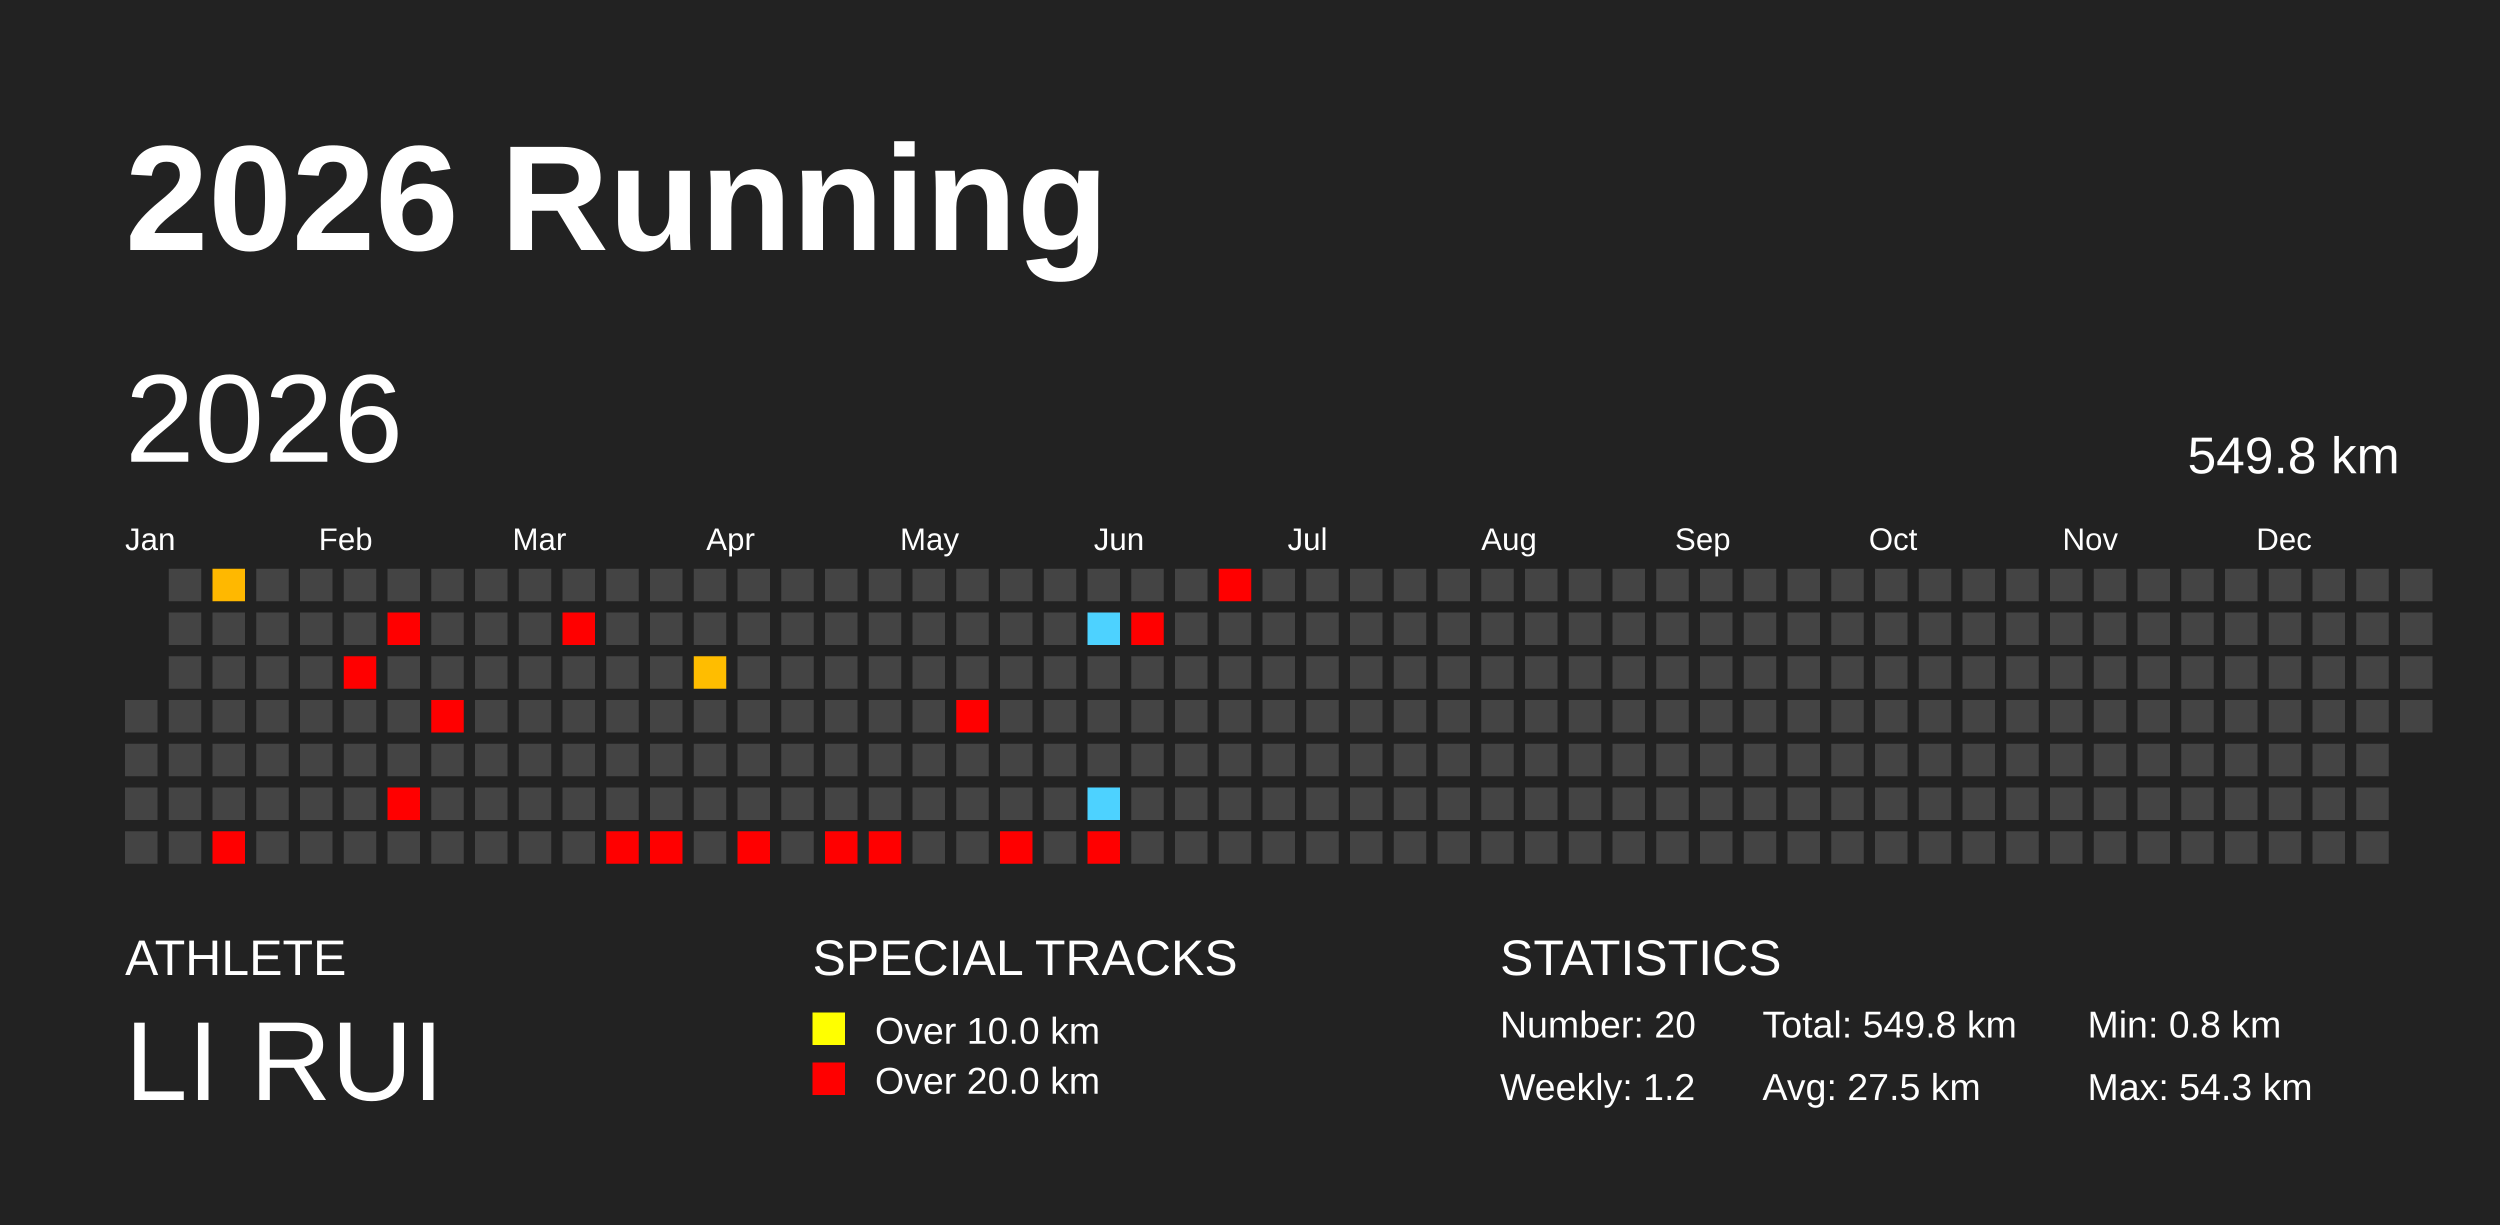
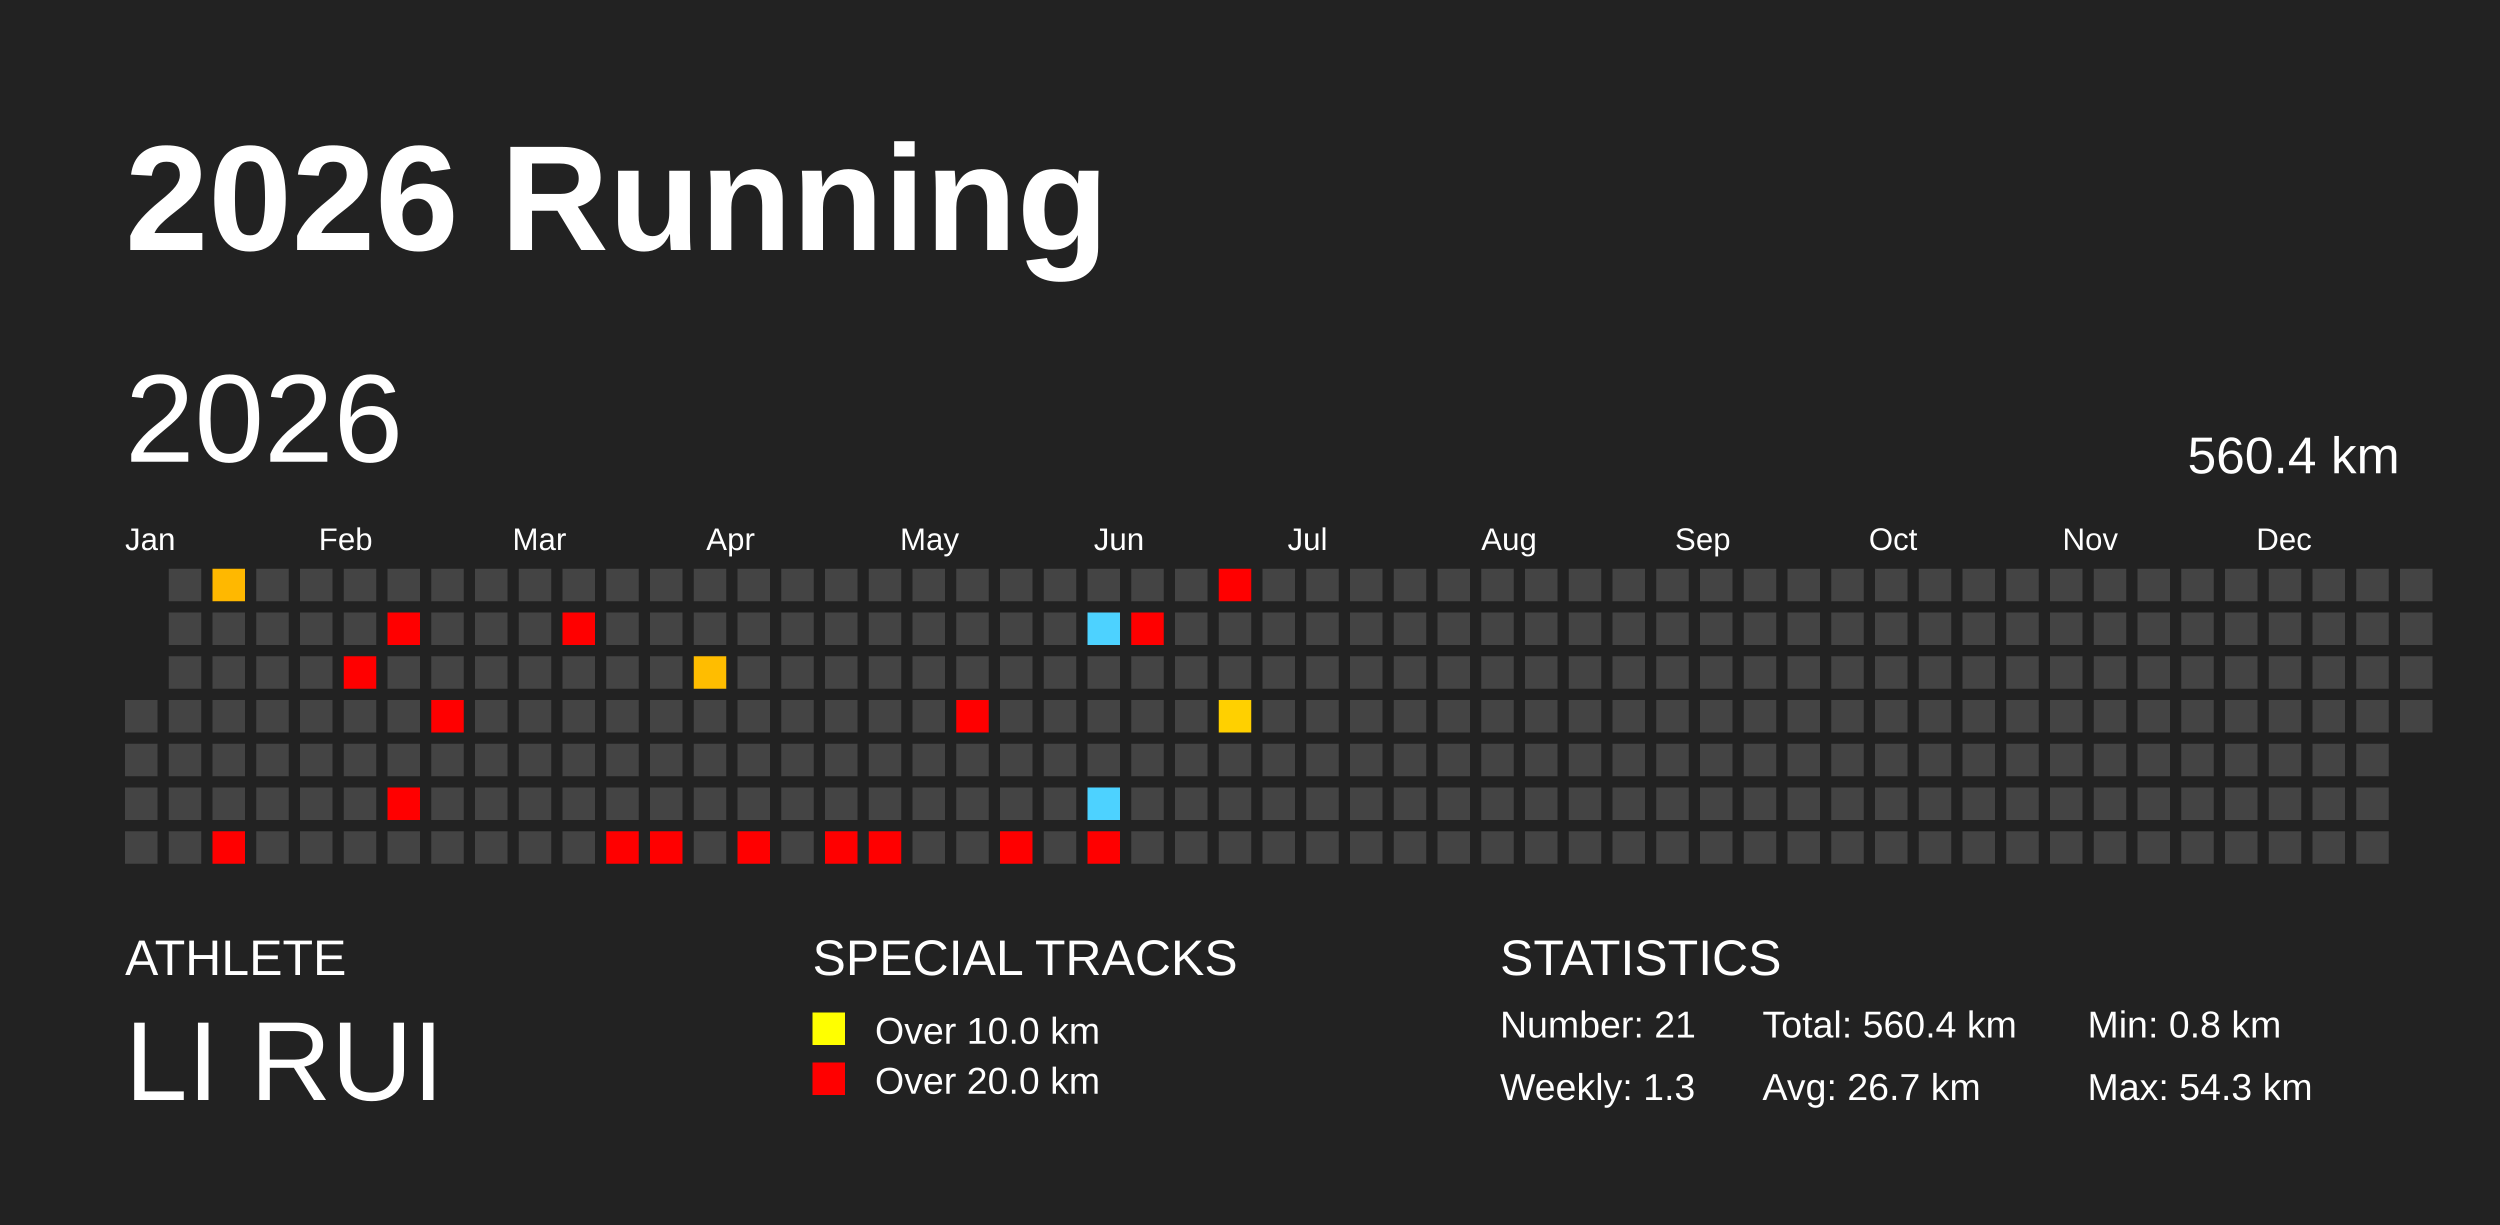
<svg xmlns="http://www.w3.org/2000/svg" baseProfile="full" height="98mm" version="1.1" viewBox="0,0,200,98" width="200mm">
  <defs />
  <rect fill="#222222" height="98" width="200" x="0" y="0" />
  <text fill="#FFFFFF" style="font-size:12px; font-family:Arial; font-weight:bold;" x="10" y="20">2026 Running</text>
  <text fill="#FFFFFF" style="font-size:4px; font-family:Arial" x="10" y="78">ATHLETE</text>
  <text fill="#FFFFFF" style="font-size:9px; font-family:Arial" x="10" y="88">LI RUI</text>
  <text fill="#FFFFFF" style="font-size:4px; font-family:Arial" x="65" y="78">SPECIAL TRACKS</text>
  <rect fill="yellow" height="2.6" width="2.6" x="65" y="81" />
  <text fill="#FFFFFF" style="font-size:3px; font-family:Arial" x="70" y="83.5">Over 10.0 km</text>
  <rect fill="red" height="2.6" width="2.6" x="65" y="85" />
  <text fill="#FFFFFF" style="font-size:3px; font-family:Arial" x="70" y="87.5">Over 20.0 km</text>
  <text fill="#FFFFFF" style="font-size:4px; font-family:Arial" x="120" y="78">STATISTICS</text>
-   <text fill="#FFFFFF" style="font-size:3px; font-family:Arial" x="120" y="83">Number: 20</text>
-   <text fill="#FFFFFF" style="font-size:3px; font-family:Arial" x="120" y="88">Weekly: 1.2</text>
-   <text fill="#FFFFFF" style="font-size:3px; font-family:Arial" x="141" y="83">Total: 549.8 km</text>
-   <text fill="#FFFFFF" style="font-size:3px; font-family:Arial" x="141" y="88">Avg: 27.5 km</text>
+   <text fill="#FFFFFF" style="font-size:3px; font-family:Arial" x="120" y="83">Number: 21</text>
+   <text fill="#FFFFFF" style="font-size:3px; font-family:Arial" x="120" y="88">Weekly: 1.3</text>
+   <text fill="#FFFFFF" style="font-size:3px; font-family:Arial" x="141" y="83">Total: 560.4 km</text>
+   <text fill="#FFFFFF" style="font-size:3px; font-family:Arial" x="141" y="88">Avg: 26.7 km</text>
  <text fill="#FFFFFF" style="font-size:3px; font-family:Arial" x="167" y="83">Min: 0.8 km</text>
  <text fill="#FFFFFF" style="font-size:3px; font-family:Arial" x="167" y="88">Max: 54.3 km</text>
  <text dominant-baseline="hanging" fill="#FFFFFF" style="font-size:10.0px; font-family:Arial;" x="10" y="30">2026</text>
-   <text dominant-baseline="hanging" fill="#FFFFFF" style="font-size:4.125px; font-family:Arial;" x="175" y="35">549.8 km</text>
+   <text dominant-baseline="hanging" fill="#FFFFFF" style="font-size:4.125px; font-family:Arial;" x="175" y="35">560.4 km</text>
  <text fill="#FFFFFF" style="font-size:2.5px; font-family:Arial" x="10.0" y="44">Jan</text>
  <text fill="#FFFFFF" style="font-size:2.5px; font-family:Arial" x="25.5" y="44">Feb</text>
  <text fill="#FFFFFF" style="font-size:2.5px; font-family:Arial" x="41.0" y="44">Mar</text>
  <text fill="#FFFFFF" style="font-size:2.5px; font-family:Arial" x="56.5" y="44">Apr</text>
  <text fill="#FFFFFF" style="font-size:2.5px; font-family:Arial" x="72.0" y="44">May</text>
  <text fill="#FFFFFF" style="font-size:2.5px; font-family:Arial" x="87.5" y="44">Jun</text>
  <text fill="#FFFFFF" style="font-size:2.5px; font-family:Arial" x="103.0" y="44">Jul</text>
  <text fill="#FFFFFF" style="font-size:2.5px; font-family:Arial" x="118.5" y="44">Aug</text>
  <text fill="#FFFFFF" style="font-size:2.5px; font-family:Arial" x="134.0" y="44">Sep</text>
  <text fill="#FFFFFF" style="font-size:2.5px; font-family:Arial" x="149.5" y="44">Oct</text>
  <text fill="#FFFFFF" style="font-size:2.5px; font-family:Arial" x="165.0" y="44">Nov</text>
  <text fill="#FFFFFF" style="font-size:2.5px; font-family:Arial" x="180.5" y="44">Dec</text>
  <rect fill="#444444" height="2.6" width="2.6" x="10.0" y="56.0" />
  <rect fill="#444444" height="2.6" width="2.6" x="10.0" y="59.5" />
  <rect fill="#444444" height="2.6" width="2.6" x="10.0" y="63.0" />
  <rect fill="#444444" height="2.6" width="2.6" x="10.0" y="66.5" />
  <rect fill="#444444" height="2.6" width="2.6" x="13.5" y="45.5" />
  <rect fill="#444444" height="2.6" width="2.6" x="13.5" y="49.0" />
  <rect fill="#444444" height="2.6" width="2.6" x="13.5" y="52.5" />
  <rect fill="#444444" height="2.6" width="2.6" x="13.5" y="56.0" />
  <rect fill="#444444" height="2.6" width="2.6" x="13.5" y="59.5" />
  <rect fill="#444444" height="2.6" width="2.6" x="13.5" y="63.0" />
  <rect fill="#444444" height="2.6" width="2.6" x="13.5" y="66.5" />
  <rect fill="#ffb800" height="2.6" width="2.6" x="17.0" y="45.5" />
  <rect fill="#444444" height="2.6" width="2.6" x="17.0" y="49.0" />
  <rect fill="#444444" height="2.6" width="2.6" x="17.0" y="52.5" />
  <rect fill="#444444" height="2.6" width="2.6" x="17.0" y="56.0" />
  <rect fill="#444444" height="2.6" width="2.6" x="17.0" y="59.5" />
  <rect fill="#444444" height="2.6" width="2.6" x="17.0" y="63.0" />
  <rect fill="red" height="2.6" width="2.6" x="17.0" y="66.5" />
  <rect fill="#444444" height="2.6" width="2.6" x="20.5" y="45.5" />
  <rect fill="#444444" height="2.6" width="2.6" x="20.5" y="49.0" />
  <rect fill="#444444" height="2.6" width="2.6" x="20.5" y="52.5" />
  <rect fill="#444444" height="2.6" width="2.6" x="20.5" y="56.0" />
  <rect fill="#444444" height="2.6" width="2.6" x="20.5" y="59.5" />
  <rect fill="#444444" height="2.6" width="2.6" x="20.5" y="63.0" />
  <rect fill="#444444" height="2.6" width="2.6" x="20.5" y="66.5" />
  <rect fill="#444444" height="2.6" width="2.6" x="24.0" y="45.5" />
  <rect fill="#444444" height="2.6" width="2.6" x="24.0" y="49.0" />
  <rect fill="#444444" height="2.6" width="2.6" x="24.0" y="52.5" />
  <rect fill="#444444" height="2.6" width="2.6" x="24.0" y="56.0" />
  <rect fill="#444444" height="2.6" width="2.6" x="24.0" y="59.5" />
  <rect fill="#444444" height="2.6" width="2.6" x="24.0" y="63.0" />
  <rect fill="#444444" height="2.6" width="2.6" x="24.0" y="66.5" />
  <rect fill="#444444" height="2.6" width="2.6" x="27.5" y="45.5" />
  <rect fill="#444444" height="2.6" width="2.6" x="27.5" y="49.0" />
  <rect fill="red" height="2.6" width="2.6" x="27.5" y="52.5" />
  <rect fill="#444444" height="2.6" width="2.6" x="27.5" y="56.0" />
  <rect fill="#444444" height="2.6" width="2.6" x="27.5" y="59.5" />
  <rect fill="#444444" height="2.6" width="2.6" x="27.5" y="63.0" />
  <rect fill="#444444" height="2.6" width="2.6" x="27.5" y="66.5" />
  <rect fill="#444444" height="2.6" width="2.6" x="31.0" y="45.5" />
  <rect fill="red" height="2.6" width="2.6" x="31.0" y="49.0" />
  <rect fill="#444444" height="2.6" width="2.6" x="31.0" y="52.5" />
  <rect fill="#444444" height="2.6" width="2.6" x="31.0" y="56.0" />
  <rect fill="#444444" height="2.6" width="2.6" x="31.0" y="59.5" />
  <rect fill="red" height="2.6" width="2.6" x="31.0" y="63.0" />
  <rect fill="#444444" height="2.6" width="2.6" x="31.0" y="66.5" />
  <rect fill="#444444" height="2.6" width="2.6" x="34.5" y="45.5" />
  <rect fill="#444444" height="2.6" width="2.6" x="34.5" y="49.0" />
  <rect fill="#444444" height="2.6" width="2.6" x="34.5" y="52.5" />
  <rect fill="red" height="2.6" width="2.6" x="34.5" y="56.0" />
  <rect fill="#444444" height="2.6" width="2.6" x="34.5" y="59.5" />
  <rect fill="#444444" height="2.6" width="2.6" x="34.5" y="63.0" />
  <rect fill="#444444" height="2.6" width="2.6" x="34.5" y="66.5" />
  <rect fill="#444444" height="2.6" width="2.6" x="38.0" y="45.5" />
  <rect fill="#444444" height="2.6" width="2.6" x="38.0" y="49.0" />
  <rect fill="#444444" height="2.6" width="2.6" x="38.0" y="52.5" />
  <rect fill="#444444" height="2.6" width="2.6" x="38.0" y="56.0" />
  <rect fill="#444444" height="2.6" width="2.6" x="38.0" y="59.5" />
  <rect fill="#444444" height="2.6" width="2.6" x="38.0" y="63.0" />
  <rect fill="#444444" height="2.6" width="2.6" x="38.0" y="66.5" />
  <rect fill="#444444" height="2.6" width="2.6" x="41.5" y="45.5" />
  <rect fill="#444444" height="2.6" width="2.6" x="41.5" y="49.0" />
  <rect fill="#444444" height="2.6" width="2.6" x="41.5" y="52.5" />
  <rect fill="#444444" height="2.6" width="2.6" x="41.5" y="56.0" />
  <rect fill="#444444" height="2.6" width="2.6" x="41.5" y="59.5" />
  <rect fill="#444444" height="2.6" width="2.6" x="41.5" y="63.0" />
  <rect fill="#444444" height="2.6" width="2.6" x="41.5" y="66.5" />
  <rect fill="#444444" height="2.6" width="2.6" x="45.0" y="45.5" />
  <rect fill="red" height="2.6" width="2.6" x="45.0" y="49.0" />
  <rect fill="#444444" height="2.6" width="2.6" x="45.0" y="52.5" />
  <rect fill="#444444" height="2.6" width="2.6" x="45.0" y="56.0" />
  <rect fill="#444444" height="2.6" width="2.6" x="45.0" y="59.5" />
  <rect fill="#444444" height="2.6" width="2.6" x="45.0" y="63.0" />
  <rect fill="#444444" height="2.6" width="2.6" x="45.0" y="66.5" />
  <rect fill="#444444" height="2.6" width="2.6" x="48.5" y="45.5" />
  <rect fill="#444444" height="2.6" width="2.6" x="48.5" y="49.0" />
  <rect fill="#444444" height="2.6" width="2.6" x="48.5" y="52.5" />
  <rect fill="#444444" height="2.6" width="2.6" x="48.5" y="56.0" />
  <rect fill="#444444" height="2.6" width="2.6" x="48.5" y="59.5" />
  <rect fill="#444444" height="2.6" width="2.6" x="48.5" y="63.0" />
  <rect fill="red" height="2.6" width="2.6" x="48.5" y="66.5" />
  <rect fill="#444444" height="2.6" width="2.6" x="52.0" y="45.5" />
  <rect fill="#444444" height="2.6" width="2.6" x="52.0" y="49.0" />
  <rect fill="#444444" height="2.6" width="2.6" x="52.0" y="52.5" />
  <rect fill="#444444" height="2.6" width="2.6" x="52.0" y="56.0" />
  <rect fill="#444444" height="2.6" width="2.6" x="52.0" y="59.5" />
  <rect fill="#444444" height="2.6" width="2.6" x="52.0" y="63.0" />
  <rect fill="red" height="2.6" width="2.6" x="52.0" y="66.5" />
  <rect fill="#444444" height="2.6" width="2.6" x="55.5" y="45.5" />
  <rect fill="#444444" height="2.6" width="2.6" x="55.5" y="49.0" />
  <rect fill="#ffbd00" height="2.6" width="2.6" x="55.5" y="52.5" />
  <rect fill="#444444" height="2.6" width="2.6" x="55.5" y="56.0" />
  <rect fill="#444444" height="2.6" width="2.6" x="55.5" y="59.5" />
  <rect fill="#444444" height="2.6" width="2.6" x="55.5" y="63.0" />
  <rect fill="#444444" height="2.6" width="2.6" x="55.5" y="66.5" />
  <rect fill="#444444" height="2.6" width="2.6" x="59.0" y="45.5" />
  <rect fill="#444444" height="2.6" width="2.6" x="59.0" y="49.0" />
  <rect fill="#444444" height="2.6" width="2.6" x="59.0" y="52.5" />
  <rect fill="#444444" height="2.6" width="2.6" x="59.0" y="56.0" />
  <rect fill="#444444" height="2.6" width="2.6" x="59.0" y="59.5" />
  <rect fill="#444444" height="2.6" width="2.6" x="59.0" y="63.0" />
  <rect fill="red" height="2.6" width="2.6" x="59.0" y="66.5" />
  <rect fill="#444444" height="2.6" width="2.6" x="62.5" y="45.5" />
  <rect fill="#444444" height="2.6" width="2.6" x="62.5" y="49.0" />
  <rect fill="#444444" height="2.6" width="2.6" x="62.5" y="52.5" />
  <rect fill="#444444" height="2.6" width="2.6" x="62.5" y="56.0" />
  <rect fill="#444444" height="2.6" width="2.6" x="62.5" y="59.5" />
  <rect fill="#444444" height="2.6" width="2.6" x="62.5" y="63.0" />
  <rect fill="#444444" height="2.6" width="2.6" x="62.5" y="66.5" />
  <rect fill="#444444" height="2.6" width="2.6" x="66.0" y="45.5" />
  <rect fill="#444444" height="2.6" width="2.6" x="66.0" y="49.0" />
  <rect fill="#444444" height="2.6" width="2.6" x="66.0" y="52.5" />
  <rect fill="#444444" height="2.6" width="2.6" x="66.0" y="56.0" />
  <rect fill="#444444" height="2.6" width="2.6" x="66.0" y="59.5" />
  <rect fill="#444444" height="2.6" width="2.6" x="66.0" y="63.0" />
  <rect fill="red" height="2.6" width="2.6" x="66.0" y="66.5" />
  <rect fill="#444444" height="2.6" width="2.6" x="69.5" y="45.5" />
  <rect fill="#444444" height="2.6" width="2.6" x="69.5" y="49.0" />
  <rect fill="#444444" height="2.6" width="2.6" x="69.5" y="52.5" />
  <rect fill="#444444" height="2.6" width="2.6" x="69.5" y="56.0" />
  <rect fill="#444444" height="2.6" width="2.6" x="69.5" y="59.5" />
  <rect fill="#444444" height="2.6" width="2.6" x="69.5" y="63.0" />
  <rect fill="red" height="2.6" width="2.6" x="69.5" y="66.5" />
  <rect fill="#444444" height="2.6" width="2.6" x="73.0" y="45.5" />
  <rect fill="#444444" height="2.6" width="2.6" x="73.0" y="49.0" />
  <rect fill="#444444" height="2.6" width="2.6" x="73.0" y="52.5" />
  <rect fill="#444444" height="2.6" width="2.6" x="73.0" y="56.0" />
  <rect fill="#444444" height="2.6" width="2.6" x="73.0" y="59.5" />
  <rect fill="#444444" height="2.6" width="2.6" x="73.0" y="63.0" />
  <rect fill="#444444" height="2.6" width="2.6" x="73.0" y="66.5" />
  <rect fill="#444444" height="2.6" width="2.6" x="76.5" y="45.5" />
  <rect fill="#444444" height="2.6" width="2.6" x="76.5" y="49.0" />
  <rect fill="#444444" height="2.6" width="2.6" x="76.5" y="52.5" />
  <rect fill="red" height="2.6" width="2.6" x="76.5" y="56.0" />
  <rect fill="#444444" height="2.6" width="2.6" x="76.5" y="59.5" />
  <rect fill="#444444" height="2.6" width="2.6" x="76.5" y="63.0" />
  <rect fill="#444444" height="2.6" width="2.6" x="76.5" y="66.5" />
  <rect fill="#444444" height="2.6" width="2.6" x="80.0" y="45.5" />
  <rect fill="#444444" height="2.6" width="2.6" x="80.0" y="49.0" />
  <rect fill="#444444" height="2.6" width="2.6" x="80.0" y="52.5" />
  <rect fill="#444444" height="2.6" width="2.6" x="80.0" y="56.0" />
  <rect fill="#444444" height="2.6" width="2.6" x="80.0" y="59.5" />
  <rect fill="#444444" height="2.6" width="2.6" x="80.0" y="63.0" />
  <rect fill="red" height="2.6" width="2.6" x="80.0" y="66.5" />
  <rect fill="#444444" height="2.6" width="2.6" x="83.5" y="45.5" />
  <rect fill="#444444" height="2.6" width="2.6" x="83.5" y="49.0" />
  <rect fill="#444444" height="2.6" width="2.6" x="83.5" y="52.5" />
  <rect fill="#444444" height="2.6" width="2.6" x="83.5" y="56.0" />
  <rect fill="#444444" height="2.6" width="2.6" x="83.5" y="59.5" />
  <rect fill="#444444" height="2.6" width="2.6" x="83.5" y="63.0" />
  <rect fill="#444444" height="2.6" width="2.6" x="83.5" y="66.5" />
  <rect fill="#444444" height="2.6" width="2.6" x="87.0" y="45.5" />
  <rect fill="#4dd2ff" height="2.6" width="2.6" x="87.0" y="49.0" />
  <rect fill="#444444" height="2.6" width="2.6" x="87.0" y="52.5" />
  <rect fill="#444444" height="2.6" width="2.6" x="87.0" y="56.0" />
  <rect fill="#444444" height="2.6" width="2.6" x="87.0" y="59.5" />
  <rect fill="#4dd2ff" height="2.6" width="2.6" x="87.0" y="63.0" />
  <rect fill="red" height="2.6" width="2.6" x="87.0" y="66.5" />
  <rect fill="#444444" height="2.6" width="2.6" x="90.5" y="45.5" />
  <rect fill="red" height="2.6" width="2.6" x="90.5" y="49.0" />
  <rect fill="#444444" height="2.6" width="2.6" x="90.5" y="52.5" />
  <rect fill="#444444" height="2.6" width="2.6" x="90.5" y="56.0" />
  <rect fill="#444444" height="2.6" width="2.6" x="90.5" y="59.5" />
  <rect fill="#444444" height="2.6" width="2.6" x="90.5" y="63.0" />
  <rect fill="#444444" height="2.6" width="2.6" x="90.5" y="66.5" />
  <rect fill="#444444" height="2.6" width="2.6" x="94.0" y="45.5" />
  <rect fill="#444444" height="2.6" width="2.6" x="94.0" y="49.0" />
  <rect fill="#444444" height="2.6" width="2.6" x="94.0" y="52.5" />
  <rect fill="#444444" height="2.6" width="2.6" x="94.0" y="56.0" />
  <rect fill="#444444" height="2.6" width="2.6" x="94.0" y="59.5" />
  <rect fill="#444444" height="2.6" width="2.6" x="94.0" y="63.0" />
  <rect fill="#444444" height="2.6" width="2.6" x="94.0" y="66.5" />
  <rect fill="red" height="2.6" width="2.6" x="97.5" y="45.5" />
  <rect fill="#444444" height="2.6" width="2.6" x="97.5" y="49.0" />
  <rect fill="#444444" height="2.6" width="2.6" x="97.5" y="52.5" />
-   <rect fill="#444444" height="2.6" width="2.6" x="97.5" y="56.0" />
+   <rect fill="#ffd000" height="2.6" width="2.6" x="97.5" y="56.0" />
  <rect fill="#444444" height="2.6" width="2.6" x="97.5" y="59.5" />
  <rect fill="#444444" height="2.6" width="2.6" x="97.5" y="63.0" />
  <rect fill="#444444" height="2.6" width="2.6" x="97.5" y="66.5" />
  <rect fill="#444444" height="2.6" width="2.6" x="101.0" y="45.5" />
  <rect fill="#444444" height="2.6" width="2.6" x="101.0" y="49.0" />
  <rect fill="#444444" height="2.6" width="2.6" x="101.0" y="52.5" />
  <rect fill="#444444" height="2.6" width="2.6" x="101.0" y="56.0" />
  <rect fill="#444444" height="2.6" width="2.6" x="101.0" y="59.5" />
  <rect fill="#444444" height="2.6" width="2.6" x="101.0" y="63.0" />
  <rect fill="#444444" height="2.6" width="2.6" x="101.0" y="66.5" />
  <rect fill="#444444" height="2.6" width="2.6" x="104.5" y="45.5" />
  <rect fill="#444444" height="2.6" width="2.6" x="104.5" y="49.0" />
  <rect fill="#444444" height="2.6" width="2.6" x="104.5" y="52.5" />
  <rect fill="#444444" height="2.6" width="2.6" x="104.5" y="56.0" />
  <rect fill="#444444" height="2.6" width="2.6" x="104.5" y="59.5" />
  <rect fill="#444444" height="2.6" width="2.6" x="104.5" y="63.0" />
  <rect fill="#444444" height="2.6" width="2.6" x="104.5" y="66.5" />
  <rect fill="#444444" height="2.6" width="2.6" x="108.0" y="45.5" />
  <rect fill="#444444" height="2.6" width="2.6" x="108.0" y="49.0" />
  <rect fill="#444444" height="2.6" width="2.6" x="108.0" y="52.5" />
  <rect fill="#444444" height="2.6" width="2.6" x="108.0" y="56.0" />
  <rect fill="#444444" height="2.6" width="2.6" x="108.0" y="59.5" />
  <rect fill="#444444" height="2.6" width="2.6" x="108.0" y="63.0" />
  <rect fill="#444444" height="2.6" width="2.6" x="108.0" y="66.5" />
  <rect fill="#444444" height="2.6" width="2.6" x="111.5" y="45.5" />
  <rect fill="#444444" height="2.6" width="2.6" x="111.5" y="49.0" />
  <rect fill="#444444" height="2.6" width="2.6" x="111.5" y="52.5" />
  <rect fill="#444444" height="2.6" width="2.6" x="111.5" y="56.0" />
  <rect fill="#444444" height="2.6" width="2.6" x="111.5" y="59.5" />
  <rect fill="#444444" height="2.6" width="2.6" x="111.5" y="63.0" />
  <rect fill="#444444" height="2.6" width="2.6" x="111.5" y="66.5" />
  <rect fill="#444444" height="2.6" width="2.6" x="115.0" y="45.5" />
  <rect fill="#444444" height="2.6" width="2.6" x="115.0" y="49.0" />
  <rect fill="#444444" height="2.6" width="2.6" x="115.0" y="52.5" />
  <rect fill="#444444" height="2.6" width="2.6" x="115.0" y="56.0" />
  <rect fill="#444444" height="2.6" width="2.6" x="115.0" y="59.5" />
  <rect fill="#444444" height="2.6" width="2.6" x="115.0" y="63.0" />
  <rect fill="#444444" height="2.6" width="2.6" x="115.0" y="66.5" />
  <rect fill="#444444" height="2.6" width="2.6" x="118.5" y="45.5" />
  <rect fill="#444444" height="2.6" width="2.6" x="118.5" y="49.0" />
  <rect fill="#444444" height="2.6" width="2.6" x="118.5" y="52.5" />
  <rect fill="#444444" height="2.6" width="2.6" x="118.5" y="56.0" />
  <rect fill="#444444" height="2.6" width="2.6" x="118.5" y="59.5" />
  <rect fill="#444444" height="2.6" width="2.6" x="118.5" y="63.0" />
  <rect fill="#444444" height="2.6" width="2.6" x="118.5" y="66.5" />
  <rect fill="#444444" height="2.6" width="2.6" x="122.0" y="45.5" />
  <rect fill="#444444" height="2.6" width="2.6" x="122.0" y="49.0" />
  <rect fill="#444444" height="2.6" width="2.6" x="122.0" y="52.5" />
  <rect fill="#444444" height="2.6" width="2.6" x="122.0" y="56.0" />
  <rect fill="#444444" height="2.6" width="2.6" x="122.0" y="59.5" />
  <rect fill="#444444" height="2.6" width="2.6" x="122.0" y="63.0" />
  <rect fill="#444444" height="2.6" width="2.6" x="122.0" y="66.5" />
  <rect fill="#444444" height="2.6" width="2.6" x="125.5" y="45.5" />
  <rect fill="#444444" height="2.6" width="2.6" x="125.5" y="49.0" />
  <rect fill="#444444" height="2.6" width="2.6" x="125.5" y="52.5" />
  <rect fill="#444444" height="2.6" width="2.6" x="125.5" y="56.0" />
  <rect fill="#444444" height="2.6" width="2.6" x="125.5" y="59.5" />
  <rect fill="#444444" height="2.6" width="2.6" x="125.5" y="63.0" />
  <rect fill="#444444" height="2.6" width="2.6" x="125.5" y="66.5" />
  <rect fill="#444444" height="2.6" width="2.6" x="129.0" y="45.5" />
  <rect fill="#444444" height="2.6" width="2.6" x="129.0" y="49.0" />
  <rect fill="#444444" height="2.6" width="2.6" x="129.0" y="52.5" />
  <rect fill="#444444" height="2.6" width="2.6" x="129.0" y="56.0" />
  <rect fill="#444444" height="2.6" width="2.6" x="129.0" y="59.5" />
  <rect fill="#444444" height="2.6" width="2.6" x="129.0" y="63.0" />
  <rect fill="#444444" height="2.6" width="2.6" x="129.0" y="66.5" />
  <rect fill="#444444" height="2.6" width="2.6" x="132.5" y="45.5" />
  <rect fill="#444444" height="2.6" width="2.6" x="132.5" y="49.0" />
  <rect fill="#444444" height="2.6" width="2.6" x="132.5" y="52.5" />
  <rect fill="#444444" height="2.6" width="2.6" x="132.5" y="56.0" />
  <rect fill="#444444" height="2.6" width="2.6" x="132.5" y="59.5" />
  <rect fill="#444444" height="2.6" width="2.6" x="132.5" y="63.0" />
  <rect fill="#444444" height="2.6" width="2.6" x="132.5" y="66.5" />
  <rect fill="#444444" height="2.6" width="2.6" x="136.0" y="45.5" />
  <rect fill="#444444" height="2.6" width="2.6" x="136.0" y="49.0" />
  <rect fill="#444444" height="2.6" width="2.6" x="136.0" y="52.5" />
  <rect fill="#444444" height="2.6" width="2.6" x="136.0" y="56.0" />
  <rect fill="#444444" height="2.6" width="2.6" x="136.0" y="59.5" />
  <rect fill="#444444" height="2.6" width="2.6" x="136.0" y="63.0" />
  <rect fill="#444444" height="2.6" width="2.6" x="136.0" y="66.5" />
  <rect fill="#444444" height="2.6" width="2.6" x="139.5" y="45.5" />
  <rect fill="#444444" height="2.6" width="2.6" x="139.5" y="49.0" />
  <rect fill="#444444" height="2.6" width="2.6" x="139.5" y="52.5" />
  <rect fill="#444444" height="2.6" width="2.6" x="139.5" y="56.0" />
  <rect fill="#444444" height="2.6" width="2.6" x="139.5" y="59.5" />
  <rect fill="#444444" height="2.6" width="2.6" x="139.5" y="63.0" />
  <rect fill="#444444" height="2.6" width="2.6" x="139.5" y="66.5" />
  <rect fill="#444444" height="2.6" width="2.6" x="143.0" y="45.5" />
  <rect fill="#444444" height="2.6" width="2.6" x="143.0" y="49.0" />
  <rect fill="#444444" height="2.6" width="2.6" x="143.0" y="52.5" />
  <rect fill="#444444" height="2.6" width="2.6" x="143.0" y="56.0" />
  <rect fill="#444444" height="2.6" width="2.6" x="143.0" y="59.5" />
  <rect fill="#444444" height="2.6" width="2.6" x="143.0" y="63.0" />
  <rect fill="#444444" height="2.6" width="2.6" x="143.0" y="66.5" />
  <rect fill="#444444" height="2.6" width="2.6" x="146.5" y="45.5" />
  <rect fill="#444444" height="2.6" width="2.6" x="146.5" y="49.0" />
  <rect fill="#444444" height="2.6" width="2.6" x="146.5" y="52.5" />
  <rect fill="#444444" height="2.6" width="2.6" x="146.5" y="56.0" />
  <rect fill="#444444" height="2.6" width="2.6" x="146.5" y="59.5" />
  <rect fill="#444444" height="2.6" width="2.6" x="146.5" y="63.0" />
  <rect fill="#444444" height="2.6" width="2.6" x="146.5" y="66.5" />
  <rect fill="#444444" height="2.6" width="2.6" x="150.0" y="45.5" />
  <rect fill="#444444" height="2.6" width="2.6" x="150.0" y="49.0" />
  <rect fill="#444444" height="2.6" width="2.6" x="150.0" y="52.5" />
  <rect fill="#444444" height="2.6" width="2.6" x="150.0" y="56.0" />
  <rect fill="#444444" height="2.6" width="2.6" x="150.0" y="59.5" />
  <rect fill="#444444" height="2.6" width="2.6" x="150.0" y="63.0" />
  <rect fill="#444444" height="2.6" width="2.6" x="150.0" y="66.5" />
  <rect fill="#444444" height="2.6" width="2.6" x="153.5" y="45.5" />
  <rect fill="#444444" height="2.6" width="2.6" x="153.5" y="49.0" />
  <rect fill="#444444" height="2.6" width="2.6" x="153.5" y="52.5" />
  <rect fill="#444444" height="2.6" width="2.6" x="153.5" y="56.0" />
  <rect fill="#444444" height="2.6" width="2.6" x="153.5" y="59.5" />
  <rect fill="#444444" height="2.6" width="2.6" x="153.5" y="63.0" />
  <rect fill="#444444" height="2.6" width="2.6" x="153.5" y="66.5" />
  <rect fill="#444444" height="2.6" width="2.6" x="157.0" y="45.5" />
  <rect fill="#444444" height="2.6" width="2.6" x="157.0" y="49.0" />
  <rect fill="#444444" height="2.6" width="2.6" x="157.0" y="52.5" />
  <rect fill="#444444" height="2.6" width="2.6" x="157.0" y="56.0" />
  <rect fill="#444444" height="2.6" width="2.6" x="157.0" y="59.5" />
  <rect fill="#444444" height="2.6" width="2.6" x="157.0" y="63.0" />
  <rect fill="#444444" height="2.6" width="2.6" x="157.0" y="66.5" />
  <rect fill="#444444" height="2.6" width="2.6" x="160.5" y="45.5" />
  <rect fill="#444444" height="2.6" width="2.6" x="160.5" y="49.0" />
  <rect fill="#444444" height="2.6" width="2.6" x="160.5" y="52.5" />
  <rect fill="#444444" height="2.6" width="2.6" x="160.5" y="56.0" />
  <rect fill="#444444" height="2.6" width="2.6" x="160.5" y="59.5" />
  <rect fill="#444444" height="2.6" width="2.6" x="160.5" y="63.0" />
  <rect fill="#444444" height="2.6" width="2.6" x="160.5" y="66.5" />
  <rect fill="#444444" height="2.6" width="2.6" x="164.0" y="45.5" />
  <rect fill="#444444" height="2.6" width="2.6" x="164.0" y="49.0" />
  <rect fill="#444444" height="2.6" width="2.6" x="164.0" y="52.5" />
  <rect fill="#444444" height="2.6" width="2.6" x="164.0" y="56.0" />
  <rect fill="#444444" height="2.6" width="2.6" x="164.0" y="59.5" />
  <rect fill="#444444" height="2.6" width="2.6" x="164.0" y="63.0" />
  <rect fill="#444444" height="2.6" width="2.6" x="164.0" y="66.5" />
  <rect fill="#444444" height="2.6" width="2.6" x="167.5" y="45.5" />
  <rect fill="#444444" height="2.6" width="2.6" x="167.5" y="49.0" />
  <rect fill="#444444" height="2.6" width="2.6" x="167.5" y="52.5" />
  <rect fill="#444444" height="2.6" width="2.6" x="167.5" y="56.0" />
  <rect fill="#444444" height="2.6" width="2.6" x="167.5" y="59.5" />
  <rect fill="#444444" height="2.6" width="2.6" x="167.5" y="63.0" />
  <rect fill="#444444" height="2.6" width="2.6" x="167.5" y="66.5" />
  <rect fill="#444444" height="2.6" width="2.6" x="171.0" y="45.5" />
  <rect fill="#444444" height="2.6" width="2.6" x="171.0" y="49.0" />
  <rect fill="#444444" height="2.6" width="2.6" x="171.0" y="52.5" />
  <rect fill="#444444" height="2.6" width="2.6" x="171.0" y="56.0" />
  <rect fill="#444444" height="2.6" width="2.6" x="171.0" y="59.5" />
  <rect fill="#444444" height="2.6" width="2.6" x="171.0" y="63.0" />
  <rect fill="#444444" height="2.6" width="2.6" x="171.0" y="66.5" />
  <rect fill="#444444" height="2.6" width="2.6" x="174.5" y="45.5" />
  <rect fill="#444444" height="2.6" width="2.6" x="174.5" y="49.0" />
  <rect fill="#444444" height="2.6" width="2.6" x="174.5" y="52.5" />
  <rect fill="#444444" height="2.6" width="2.6" x="174.5" y="56.0" />
  <rect fill="#444444" height="2.6" width="2.6" x="174.5" y="59.5" />
  <rect fill="#444444" height="2.6" width="2.6" x="174.5" y="63.0" />
  <rect fill="#444444" height="2.6" width="2.6" x="174.5" y="66.5" />
  <rect fill="#444444" height="2.6" width="2.6" x="178.0" y="45.5" />
  <rect fill="#444444" height="2.6" width="2.6" x="178.0" y="49.0" />
  <rect fill="#444444" height="2.6" width="2.6" x="178.0" y="52.5" />
  <rect fill="#444444" height="2.6" width="2.6" x="178.0" y="56.0" />
  <rect fill="#444444" height="2.6" width="2.6" x="178.0" y="59.5" />
  <rect fill="#444444" height="2.6" width="2.6" x="178.0" y="63.0" />
  <rect fill="#444444" height="2.6" width="2.6" x="178.0" y="66.5" />
  <rect fill="#444444" height="2.6" width="2.6" x="181.5" y="45.5" />
  <rect fill="#444444" height="2.6" width="2.6" x="181.5" y="49.0" />
  <rect fill="#444444" height="2.6" width="2.6" x="181.5" y="52.5" />
  <rect fill="#444444" height="2.6" width="2.6" x="181.5" y="56.0" />
  <rect fill="#444444" height="2.6" width="2.6" x="181.5" y="59.5" />
  <rect fill="#444444" height="2.6" width="2.6" x="181.5" y="63.0" />
  <rect fill="#444444" height="2.6" width="2.6" x="181.5" y="66.5" />
  <rect fill="#444444" height="2.6" width="2.6" x="185.0" y="45.5" />
  <rect fill="#444444" height="2.6" width="2.6" x="185.0" y="49.0" />
  <rect fill="#444444" height="2.6" width="2.6" x="185.0" y="52.5" />
  <rect fill="#444444" height="2.6" width="2.6" x="185.0" y="56.0" />
  <rect fill="#444444" height="2.6" width="2.6" x="185.0" y="59.5" />
  <rect fill="#444444" height="2.6" width="2.6" x="185.0" y="63.0" />
  <rect fill="#444444" height="2.6" width="2.6" x="185.0" y="66.5" />
  <rect fill="#444444" height="2.6" width="2.6" x="188.5" y="45.5" />
  <rect fill="#444444" height="2.6" width="2.6" x="188.5" y="49.0" />
  <rect fill="#444444" height="2.6" width="2.6" x="188.5" y="52.5" />
  <rect fill="#444444" height="2.6" width="2.6" x="188.5" y="56.0" />
  <rect fill="#444444" height="2.6" width="2.6" x="188.5" y="59.5" />
  <rect fill="#444444" height="2.6" width="2.6" x="188.5" y="63.0" />
  <rect fill="#444444" height="2.6" width="2.6" x="188.5" y="66.5" />
  <rect fill="#444444" height="2.6" width="2.6" x="192.0" y="45.5" />
  <rect fill="#444444" height="2.6" width="2.6" x="192.0" y="49.0" />
  <rect fill="#444444" height="2.6" width="2.6" x="192.0" y="52.5" />
  <rect fill="#444444" height="2.6" width="2.6" x="192.0" y="56.0" />
</svg>
